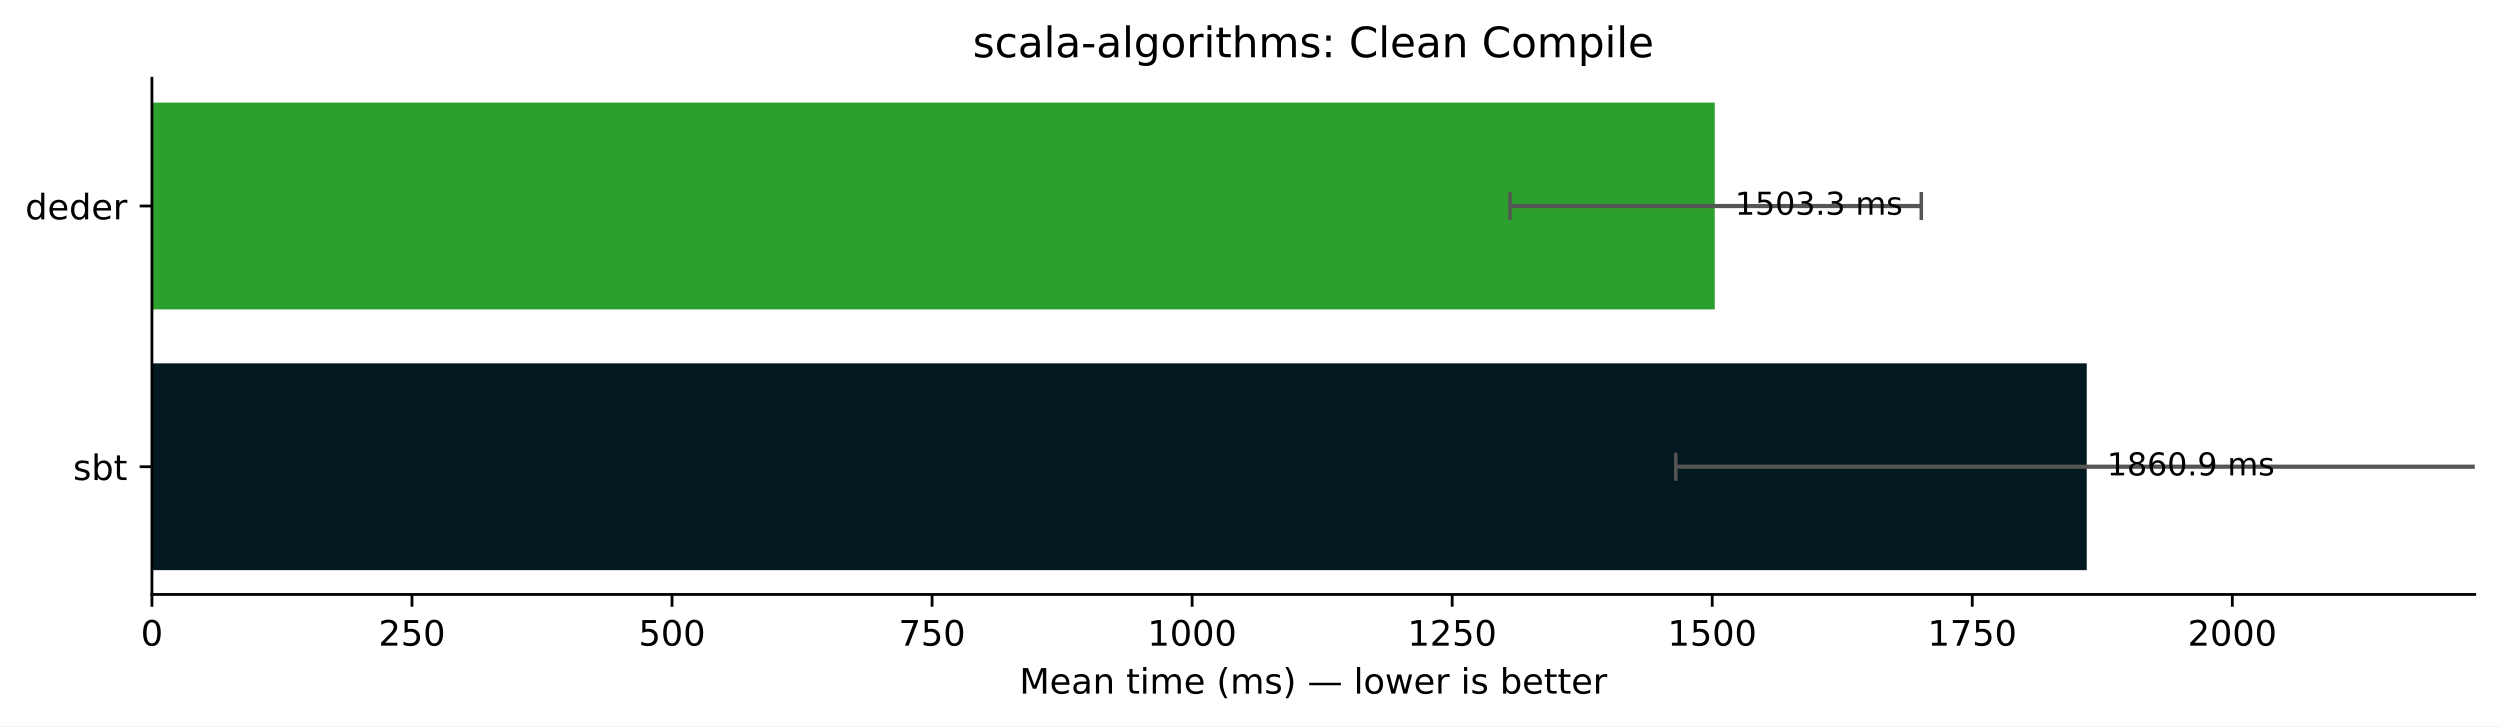
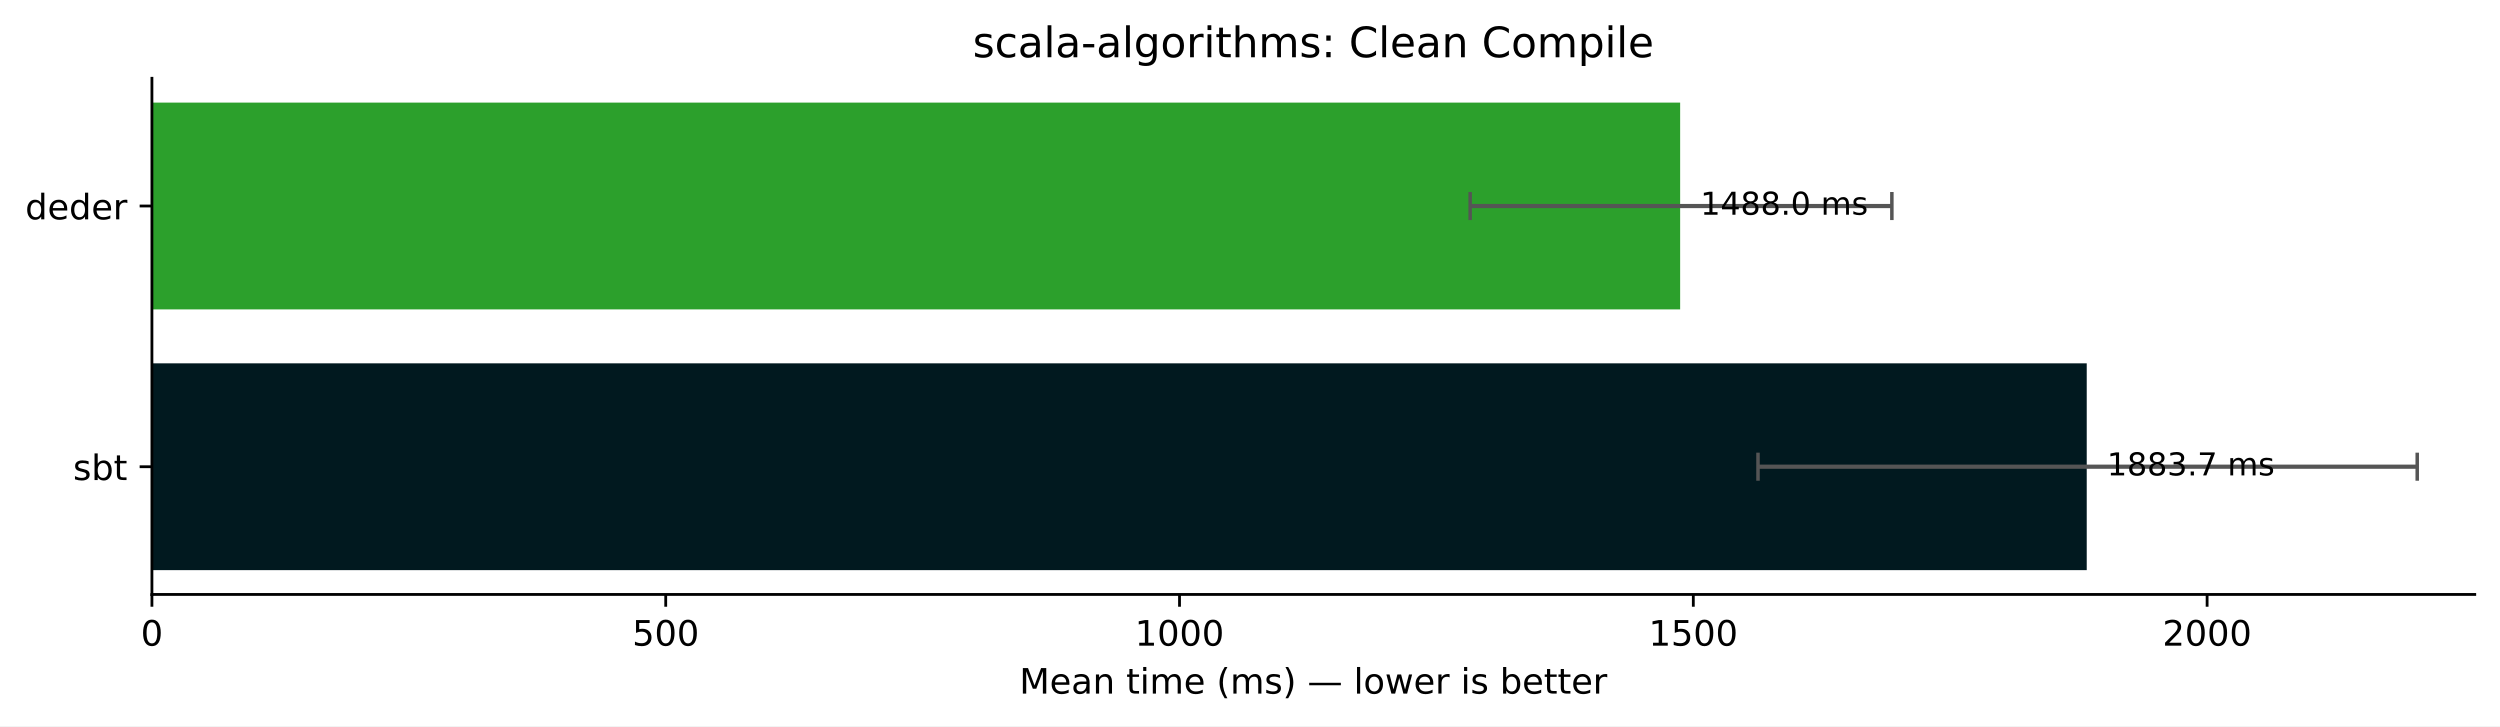
<svg xmlns="http://www.w3.org/2000/svg" xmlns:xlink="http://www.w3.org/1999/xlink" width="712.754pt" height="207.034pt" viewBox="0 0 712.754 207.034" version="1.1">
  <defs>
    <style type="text/css">*{stroke-linejoin: round; stroke-linecap: butt}</style>
  </defs>
  <g id="figure_1">
    <g id="patch_1">
      <path d="M 0 207.034  L 712.754 207.034  L 712.754 0  L 0 0  z " style="fill: #ffffff" />
    </g>
    <g id="axes_1">
      <g id="patch_2">
        <path d="M 43.314 169.478  L 705.554 169.478  L 705.554 22.318  L 43.314 22.318  z " style="fill: #ffffff" />
      </g>
      <g id="patch_3">
-         <path d="M 43.314 162.789  L 595.181 162.789  L 595.181 103.33  L 43.314 103.33  z " clip-path="url(#p198d0646c3)" style="fill: #01191f; stroke: #ffffff; stroke-width: 0.5; stroke-linejoin: miter" />
+         <path d="M 43.314 162.789  L 595.181 162.789  L 595.181 103.33  L 43.314 103.33  z " clip-path="url(#p4cd0dbf425)" style="fill: #01191f; stroke: #ffffff; stroke-width: 0.5; stroke-linejoin: miter" />
      </g>
      <g id="patch_4">
-         <path d="M 43.314 88.466  L 489.133 88.466  L 489.133 29.007  L 43.314 29.007  z " clip-path="url(#p198d0646c3)" style="fill: #2ca02c; stroke: #ffffff; stroke-width: 0.5; stroke-linejoin: miter" />
+         <path d="M 43.314 88.466  L 479.261 88.466  L 479.261 29.007  L 43.314 29.007  z " clip-path="url(#p4cd0dbf425)" style="fill: #2ca02c; stroke: #ffffff; stroke-width: 0.5; stroke-linejoin: miter" />
      </g>
      <g id="matplotlib.axis_1">
        <g id="xtick_1">
          <g id="line2d_1">
            <defs>
-               <path id="m24eeb16a07" d="M 0 0  L 0 3.5  " style="stroke: #000000; stroke-width: 0.8" />
+               <path id="m7a2527d84e" d="M 0 0  L 0 3.5  " style="stroke: #000000; stroke-width: 0.8" />
            </defs>
            <g>
-               <use xlink:href="#m24eeb16a07" x="43.314" y="169.478" style="stroke: #000000; stroke-width: 0.8" />
+               <use xlink:href="#m7a2527d84e" x="43.314" y="169.478" style="stroke: #000000; stroke-width: 0.8" />
            </g>
          </g>
          <g id="text_1">
            <g transform="translate(40.13281 184.0766) scale(0.1 -0.1)">
              <defs>
                <path id="DejaVuSans-30" d="M 2034 4250  Q 1547 4250 1301 3770  Q 1056 3291 1056 2328  Q 1056 1369 1301 889  Q 1547 409 2034 409  Q 2525 409 2770 889  Q 3016 1369 3016 2328  Q 3016 3291 2770 3770  Q 2525 4250 2034 4250  z M 2034 4750  Q 2819 4750 3233 4129  Q 3647 3509 3647 2328  Q 3647 1150 3233 529  Q 2819 -91 2034 -91  Q 1250 -91 836 529  Q 422 1150 422 2328  Q 422 3509 836 4129  Q 1250 4750 2034 4750  z " transform="scale(0.015625)" />
              </defs>
              <use xlink:href="#DejaVuSans-30" />
            </g>
          </g>
        </g>
        <g id="xtick_2">
          <g id="line2d_2">
            <g>
-               <use xlink:href="#m24eeb16a07" x="117.454" y="169.478" style="stroke: #000000; stroke-width: 0.8" />
+               <use xlink:href="#m7a2527d84e" x="189.798" y="169.478" style="stroke: #000000; stroke-width: 0.8" />
            </g>
          </g>
          <g id="text_2">
-             <g transform="translate(107.9106 184.0766) scale(0.1 -0.1)">
-               <defs>
-                 <path id="DejaVuSans-32" d="M 1228 531  L 3431 531  L 3431 0  L 469 0  L 469 531  Q 828 903 1448 1529  Q 2069 2156 2228 2338  Q 2531 2678 2651 2914  Q 2772 3150 2772 3378  Q 2772 3750 2511 3984  Q 2250 4219 1831 4219  Q 1534 4219 1204 4116  Q 875 4013 500 3803  L 500 4441  Q 881 4594 1212 4672  Q 1544 4750 1819 4750  Q 2544 4750 2975 4387  Q 3406 4025 3406 3419  Q 3406 3131 3298 2873  Q 3191 2616 2906 2266  Q 2828 2175 2409 1742  Q 1991 1309 1228 531  z " transform="scale(0.015625)" />
+             <g transform="translate(180.2544 184.0766) scale(0.1 -0.1)">
+               <defs>
                <path id="DejaVuSans-35" d="M 691 4666  L 3169 4666  L 3169 4134  L 1269 4134  L 1269 2991  Q 1406 3038 1543 3061  Q 1681 3084 1819 3084  Q 2600 3084 3056 2656  Q 3513 2228 3513 1497  Q 3513 744 3044 326  Q 2575 -91 1722 -91  Q 1428 -91 1123 -41  Q 819 9 494 109  L 494 744  Q 775 591 1075 516  Q 1375 441 1709 441  Q 2250 441 2565 725  Q 2881 1009 2881 1497  Q 2881 1984 2565 2268  Q 2250 2553 1709 2553  Q 1456 2553 1204 2497  Q 953 2441 691 2322  L 691 4666  z " transform="scale(0.015625)" />
              </defs>
-               <use xlink:href="#DejaVuSans-32" />
-               <use xlink:href="#DejaVuSans-35" transform="translate(63.62305 0)" />
-               <use xlink:href="#DejaVuSans-30" transform="translate(127.2461 0)" />
-             </g>
-           </g>
-         </g>
-         <g id="xtick_3">
-           <g id="line2d_3">
-             <g>
-               <use xlink:href="#m24eeb16a07" x="191.595" y="169.478" style="stroke: #000000; stroke-width: 0.8" />
-             </g>
-           </g>
-           <g id="text_3">
-             <g transform="translate(182.0509 184.0766) scale(0.1 -0.1)">
              <use xlink:href="#DejaVuSans-35" />
              <use xlink:href="#DejaVuSans-30" transform="translate(63.62305 0)" />
              <use xlink:href="#DejaVuSans-30" transform="translate(127.2461 0)" />
            </g>
          </g>
        </g>
-         <g id="xtick_4">
-           <g id="line2d_4">
-             <g>
-               <use xlink:href="#m24eeb16a07" x="265.735" y="169.478" style="stroke: #000000; stroke-width: 0.8" />
-             </g>
-           </g>
-           <g id="text_4">
-             <g transform="translate(256.1912 184.0766) scale(0.1 -0.1)">
-               <defs>
-                 <path id="DejaVuSans-37" d="M 525 4666  L 3525 4666  L 3525 4397  L 1831 0  L 1172 0  L 2766 4134  L 525 4134  L 525 4666  z " transform="scale(0.015625)" />
-               </defs>
-               <use xlink:href="#DejaVuSans-37" />
-               <use xlink:href="#DejaVuSans-35" transform="translate(63.62305 0)" />
-               <use xlink:href="#DejaVuSans-30" transform="translate(127.2461 0)" />
-             </g>
-           </g>
-         </g>
-         <g id="xtick_5">
-           <g id="line2d_5">
-             <g>
-               <use xlink:href="#m24eeb16a07" x="339.875" y="169.478" style="stroke: #000000; stroke-width: 0.8" />
-             </g>
-           </g>
-           <g id="text_5">
-             <g transform="translate(327.1503 184.0766) scale(0.1 -0.1)">
+         <g id="xtick_3">
+           <g id="line2d_3">
+             <g>
+               <use xlink:href="#m7a2527d84e" x="336.282" y="169.478" style="stroke: #000000; stroke-width: 0.8" />
+             </g>
+           </g>
+           <g id="text_3">
+             <g transform="translate(323.5573 184.0766) scale(0.1 -0.1)">
              <defs>
                <path id="DejaVuSans-31" d="M 794 531  L 1825 531  L 1825 4091  L 703 3866  L 703 4441  L 1819 4666  L 2450 4666  L 2450 531  L 3481 531  L 3481 0  L 794 0  L 794 531  z " transform="scale(0.015625)" />
              </defs>
              <use xlink:href="#DejaVuSans-31" />
              <use xlink:href="#DejaVuSans-30" transform="translate(63.62305 0)" />
              <use xlink:href="#DejaVuSans-30" transform="translate(127.2461 0)" />
              <use xlink:href="#DejaVuSans-30" transform="translate(190.8691 0)" />
            </g>
          </g>
        </g>
-         <g id="xtick_6">
-           <g id="line2d_6">
-             <g>
-               <use xlink:href="#m24eeb16a07" x="414.016" y="169.478" style="stroke: #000000; stroke-width: 0.8" />
-             </g>
-           </g>
-           <g id="text_6">
-             <g transform="translate(401.2906 184.0766) scale(0.1 -0.1)">
-               <use xlink:href="#DejaVuSans-31" />
-               <use xlink:href="#DejaVuSans-32" transform="translate(63.62305 0)" />
-               <use xlink:href="#DejaVuSans-35" transform="translate(127.2461 0)" />
-               <use xlink:href="#DejaVuSans-30" transform="translate(190.8691 0)" />
-             </g>
-           </g>
-         </g>
-         <g id="xtick_7">
-           <g id="line2d_7">
-             <g>
-               <use xlink:href="#m24eeb16a07" x="488.156" y="169.478" style="stroke: #000000; stroke-width: 0.8" />
-             </g>
-           </g>
-           <g id="text_7">
-             <g transform="translate(475.4309 184.0766) scale(0.1 -0.1)">
+         <g id="xtick_4">
+           <g id="line2d_4">
+             <g>
+               <use xlink:href="#m7a2527d84e" x="482.766" y="169.478" style="stroke: #000000; stroke-width: 0.8" />
+             </g>
+           </g>
+           <g id="text_4">
+             <g transform="translate(470.0414 184.0766) scale(0.1 -0.1)">
              <use xlink:href="#DejaVuSans-31" />
              <use xlink:href="#DejaVuSans-35" transform="translate(63.62305 0)" />
              <use xlink:href="#DejaVuSans-30" transform="translate(127.2461 0)" />
              <use xlink:href="#DejaVuSans-30" transform="translate(190.8691 0)" />
            </g>
          </g>
        </g>
-         <g id="xtick_8">
-           <g id="line2d_8">
-             <g>
-               <use xlink:href="#m24eeb16a07" x="562.296" y="169.478" style="stroke: #000000; stroke-width: 0.8" />
-             </g>
-           </g>
-           <g id="text_8">
-             <g transform="translate(549.5712 184.0766) scale(0.1 -0.1)">
-               <use xlink:href="#DejaVuSans-31" />
-               <use xlink:href="#DejaVuSans-37" transform="translate(63.62305 0)" />
-               <use xlink:href="#DejaVuSans-35" transform="translate(127.2461 0)" />
-               <use xlink:href="#DejaVuSans-30" transform="translate(190.8691 0)" />
-             </g>
-           </g>
-         </g>
-         <g id="xtick_9">
-           <g id="line2d_9">
-             <g>
-               <use xlink:href="#m24eeb16a07" x="636.436" y="169.478" style="stroke: #000000; stroke-width: 0.8" />
-             </g>
-           </g>
-           <g id="text_9">
-             <g transform="translate(623.7115 184.0766) scale(0.1 -0.1)">
+         <g id="xtick_5">
+           <g id="line2d_5">
+             <g>
+               <use xlink:href="#m7a2527d84e" x="629.251" y="169.478" style="stroke: #000000; stroke-width: 0.8" />
+             </g>
+           </g>
+           <g id="text_5">
+             <g transform="translate(616.5255 184.0766) scale(0.1 -0.1)">
+               <defs>
+                 <path id="DejaVuSans-32" d="M 1228 531  L 3431 531  L 3431 0  L 469 0  L 469 531  Q 828 903 1448 1529  Q 2069 2156 2228 2338  Q 2531 2678 2651 2914  Q 2772 3150 2772 3378  Q 2772 3750 2511 3984  Q 2250 4219 1831 4219  Q 1534 4219 1204 4116  Q 875 4013 500 3803  L 500 4441  Q 881 4594 1212 4672  Q 1544 4750 1819 4750  Q 2544 4750 2975 4387  Q 3406 4025 3406 3419  Q 3406 3131 3298 2873  Q 3191 2616 2906 2266  Q 2828 2175 2409 1742  Q 1991 1309 1228 531  z " transform="scale(0.015625)" />
+               </defs>
              <use xlink:href="#DejaVuSans-32" />
              <use xlink:href="#DejaVuSans-30" transform="translate(63.62305 0)" />
              <use xlink:href="#DejaVuSans-30" transform="translate(127.2461 0)" />
              <use xlink:href="#DejaVuSans-30" transform="translate(190.8691 0)" />
            </g>
          </g>
        </g>
-         <g id="text_10">
+         <g id="text_6">
          <g transform="translate(290.6372 197.7547) scale(0.1 -0.1)">
            <defs>
              <path id="DejaVuSans-4d" d="M 628 4666  L 1569 4666  L 2759 1491  L 3956 4666  L 4897 4666  L 4897 0  L 4281 0  L 4281 4097  L 3078 897  L 2444 897  L 1241 4097  L 1241 0  L 628 0  L 628 4666  z " transform="scale(0.015625)" />
              <path id="DejaVuSans-65" d="M 3597 1894  L 3597 1613  L 953 1613  Q 991 1019 1311 708  Q 1631 397 2203 397  Q 2534 397 2845 478  Q 3156 559 3463 722  L 3463 178  Q 3153 47 2828 -22  Q 2503 -91 2169 -91  Q 1331 -91 842 396  Q 353 884 353 1716  Q 353 2575 817 3079  Q 1281 3584 2069 3584  Q 2775 3584 3186 3129  Q 3597 2675 3597 1894  z M 3022 2063  Q 3016 2534 2758 2815  Q 2500 3097 2075 3097  Q 1594 3097 1305 2825  Q 1016 2553 972 2059  L 3022 2063  z " transform="scale(0.015625)" />
              <path id="DejaVuSans-61" d="M 2194 1759  Q 1497 1759 1228 1600  Q 959 1441 959 1056  Q 959 750 1161 570  Q 1363 391 1709 391  Q 2188 391 2477 730  Q 2766 1069 2766 1631  L 2766 1759  L 2194 1759  z M 3341 1997  L 3341 0  L 2766 0  L 2766 531  Q 2569 213 2275 61  Q 1981 -91 1556 -91  Q 1019 -91 701 211  Q 384 513 384 1019  Q 384 1609 779 1909  Q 1175 2209 1959 2209  L 2766 2209  L 2766 2266  Q 2766 2663 2505 2880  Q 2244 3097 1772 3097  Q 1472 3097 1187 3025  Q 903 2953 641 2809  L 641 3341  Q 956 3463 1253 3523  Q 1550 3584 1831 3584  Q 2591 3584 2966 3190  Q 3341 2797 3341 1997  z " transform="scale(0.015625)" />
              <path id="DejaVuSans-6e" d="M 3513 2113  L 3513 0  L 2938 0  L 2938 2094  Q 2938 2591 2744 2837  Q 2550 3084 2163 3084  Q 1697 3084 1428 2787  Q 1159 2491 1159 1978  L 1159 0  L 581 0  L 581 3500  L 1159 3500  L 1159 2956  Q 1366 3272 1645 3428  Q 1925 3584 2291 3584  Q 2894 3584 3203 3211  Q 3513 2838 3513 2113  z " transform="scale(0.015625)" />
              <path id="DejaVuSans-20" transform="scale(0.015625)" />
              <path id="DejaVuSans-74" d="M 1172 4494  L 1172 3500  L 2356 3500  L 2356 3053  L 1172 3053  L 1172 1153  Q 1172 725 1289 603  Q 1406 481 1766 481  L 2356 481  L 2356 0  L 1766 0  Q 1100 0 847 248  Q 594 497 594 1153  L 594 3053  L 172 3053  L 172 3500  L 594 3500  L 594 4494  L 1172 4494  z " transform="scale(0.015625)" />
              <path id="DejaVuSans-69" d="M 603 3500  L 1178 3500  L 1178 0  L 603 0  L 603 3500  z M 603 4863  L 1178 4863  L 1178 4134  L 603 4134  L 603 4863  z " transform="scale(0.015625)" />
              <path id="DejaVuSans-6d" d="M 3328 2828  Q 3544 3216 3844 3400  Q 4144 3584 4550 3584  Q 5097 3584 5394 3201  Q 5691 2819 5691 2113  L 5691 0  L 5113 0  L 5113 2094  Q 5113 2597 4934 2840  Q 4756 3084 4391 3084  Q 3944 3084 3684 2787  Q 3425 2491 3425 1978  L 3425 0  L 2847 0  L 2847 2094  Q 2847 2600 2669 2842  Q 2491 3084 2119 3084  Q 1678 3084 1418 2786  Q 1159 2488 1159 1978  L 1159 0  L 581 0  L 581 3500  L 1159 3500  L 1159 2956  Q 1356 3278 1631 3431  Q 1906 3584 2284 3584  Q 2666 3584 2933 3390  Q 3200 3197 3328 2828  z " transform="scale(0.015625)" />
              <path id="DejaVuSans-28" d="M 1984 4856  Q 1566 4138 1362 3434  Q 1159 2731 1159 2009  Q 1159 1288 1364 580  Q 1569 -128 1984 -844  L 1484 -844  Q 1016 -109 783 600  Q 550 1309 550 2009  Q 550 2706 781 3412  Q 1013 4119 1484 4856  L 1984 4856  z " transform="scale(0.015625)" />
              <path id="DejaVuSans-73" d="M 2834 3397  L 2834 2853  Q 2591 2978 2328 3040  Q 2066 3103 1784 3103  Q 1356 3103 1142 2972  Q 928 2841 928 2578  Q 928 2378 1081 2264  Q 1234 2150 1697 2047  L 1894 2003  Q 2506 1872 2764 1633  Q 3022 1394 3022 966  Q 3022 478 2636 193  Q 2250 -91 1575 -91  Q 1294 -91 989 -36  Q 684 19 347 128  L 347 722  Q 666 556 975 473  Q 1284 391 1588 391  Q 1994 391 2212 530  Q 2431 669 2431 922  Q 2431 1156 2273 1281  Q 2116 1406 1581 1522  L 1381 1569  Q 847 1681 609 1914  Q 372 2147 372 2553  Q 372 3047 722 3315  Q 1072 3584 1716 3584  Q 2034 3584 2315 3537  Q 2597 3491 2834 3397  z " transform="scale(0.015625)" />
              <path id="DejaVuSans-29" d="M 513 4856  L 1013 4856  Q 1481 4119 1714 3412  Q 1947 2706 1947 2009  Q 1947 1309 1714 600  Q 1481 -109 1013 -844  L 513 -844  Q 928 -128 1133 580  Q 1338 1288 1338 2009  Q 1338 2731 1133 3434  Q 928 4138 513 4856  z " transform="scale(0.015625)" />
              <path id="DejaVuSans-2014" d="M 313 1978  L 6088 1978  L 6088 1528  L 313 1528  L 313 1978  z " transform="scale(0.015625)" />
              <path id="DejaVuSans-6c" d="M 603 4863  L 1178 4863  L 1178 0  L 603 0  L 603 4863  z " transform="scale(0.015625)" />
              <path id="DejaVuSans-6f" d="M 1959 3097  Q 1497 3097 1228 2736  Q 959 2375 959 1747  Q 959 1119 1226 758  Q 1494 397 1959 397  Q 2419 397 2687 759  Q 2956 1122 2956 1747  Q 2956 2369 2687 2733  Q 2419 3097 1959 3097  z M 1959 3584  Q 2709 3584 3137 3096  Q 3566 2609 3566 1747  Q 3566 888 3137 398  Q 2709 -91 1959 -91  Q 1206 -91 779 398  Q 353 888 353 1747  Q 353 2609 779 3096  Q 1206 3584 1959 3584  z " transform="scale(0.015625)" />
              <path id="DejaVuSans-77" d="M 269 3500  L 844 3500  L 1563 769  L 2278 3500  L 2956 3500  L 3675 769  L 4391 3500  L 4966 3500  L 4050 0  L 3372 0  L 2619 2869  L 1863 0  L 1184 0  L 269 3500  z " transform="scale(0.015625)" />
              <path id="DejaVuSans-72" d="M 2631 2963  Q 2534 3019 2420 3045  Q 2306 3072 2169 3072  Q 1681 3072 1420 2755  Q 1159 2438 1159 1844  L 1159 0  L 581 0  L 581 3500  L 1159 3500  L 1159 2956  Q 1341 3275 1631 3429  Q 1922 3584 2338 3584  Q 2397 3584 2469 3576  Q 2541 3569 2628 3553  L 2631 2963  z " transform="scale(0.015625)" />
              <path id="DejaVuSans-62" d="M 3116 1747  Q 3116 2381 2855 2742  Q 2594 3103 2138 3103  Q 1681 3103 1420 2742  Q 1159 2381 1159 1747  Q 1159 1113 1420 752  Q 1681 391 2138 391  Q 2594 391 2855 752  Q 3116 1113 3116 1747  z M 1159 2969  Q 1341 3281 1617 3432  Q 1894 3584 2278 3584  Q 2916 3584 3314 3078  Q 3713 2572 3713 1747  Q 3713 922 3314 415  Q 2916 -91 2278 -91  Q 1894 -91 1617 61  Q 1341 213 1159 525  L 1159 0  L 581 0  L 581 4863  L 1159 4863  L 1159 2969  z " transform="scale(0.015625)" />
            </defs>
            <use xlink:href="#DejaVuSans-4d" />
            <use xlink:href="#DejaVuSans-65" transform="translate(86.2793 0)" />
            <use xlink:href="#DejaVuSans-61" transform="translate(147.8027 0)" />
            <use xlink:href="#DejaVuSans-6e" transform="translate(209.082 0)" />
            <use xlink:href="#DejaVuSans-20" transform="translate(272.4609 0)" />
            <use xlink:href="#DejaVuSans-74" transform="translate(304.248 0)" />
            <use xlink:href="#DejaVuSans-69" transform="translate(343.457 0)" />
            <use xlink:href="#DejaVuSans-6d" transform="translate(371.2402 0)" />
            <use xlink:href="#DejaVuSans-65" transform="translate(468.6523 0)" />
            <use xlink:href="#DejaVuSans-20" transform="translate(530.1758 0)" />
            <use xlink:href="#DejaVuSans-28" transform="translate(561.9629 0)" />
            <use xlink:href="#DejaVuSans-6d" transform="translate(600.9766 0)" />
            <use xlink:href="#DejaVuSans-73" transform="translate(698.3887 0)" />
            <use xlink:href="#DejaVuSans-29" transform="translate(750.4883 0)" />
            <use xlink:href="#DejaVuSans-20" transform="translate(789.502 0)" />
            <use xlink:href="#DejaVuSans-2014" transform="translate(821.2891 0)" />
            <use xlink:href="#DejaVuSans-20" transform="translate(921.2891 0)" />
            <use xlink:href="#DejaVuSans-6c" transform="translate(953.0762 0)" />
            <use xlink:href="#DejaVuSans-6f" transform="translate(980.8594 0)" />
            <use xlink:href="#DejaVuSans-77" transform="translate(1042.041 0)" />
            <use xlink:href="#DejaVuSans-65" transform="translate(1123.828 0)" />
            <use xlink:href="#DejaVuSans-72" transform="translate(1185.352 0)" />
            <use xlink:href="#DejaVuSans-20" transform="translate(1226.465 0)" />
            <use xlink:href="#DejaVuSans-69" transform="translate(1258.252 0)" />
            <use xlink:href="#DejaVuSans-73" transform="translate(1286.035 0)" />
            <use xlink:href="#DejaVuSans-20" transform="translate(1338.135 0)" />
            <use xlink:href="#DejaVuSans-62" transform="translate(1369.922 0)" />
            <use xlink:href="#DejaVuSans-65" transform="translate(1433.398 0)" />
            <use xlink:href="#DejaVuSans-74" transform="translate(1494.922 0)" />
            <use xlink:href="#DejaVuSans-74" transform="translate(1534.131 0)" />
            <use xlink:href="#DejaVuSans-65" transform="translate(1573.34 0)" />
            <use xlink:href="#DejaVuSans-72" transform="translate(1634.863 0)" />
          </g>
        </g>
      </g>
      <g id="matplotlib.axis_2">
        <g id="ytick_1">
-           <g id="line2d_10">
+           <g id="line2d_6">
            <defs>
-               <path id="m356efded33" d="M 0 0  L -3.5 0  " style="stroke: #000000; stroke-width: 0.8" />
+               <path id="mc8cf645279" d="M 0 0  L -3.5 0  " style="stroke: #000000; stroke-width: 0.8" />
            </defs>
            <g>
-               <use xlink:href="#m356efded33" x="43.314" y="133.06" style="stroke: #000000; stroke-width: 0.8" />
-             </g>
-           </g>
-           <g id="text_11">
+               <use xlink:href="#mc8cf645279" x="43.314" y="133.06" style="stroke: #000000; stroke-width: 0.8" />
+             </g>
+           </g>
+           <g id="text_7">
            <g transform="translate(20.83594 136.859) scale(0.1 -0.1)">
              <use xlink:href="#DejaVuSans-73" />
              <use xlink:href="#DejaVuSans-62" transform="translate(52.09961 0)" />
              <use xlink:href="#DejaVuSans-74" transform="translate(115.5762 0)" />
            </g>
          </g>
        </g>
        <g id="ytick_2">
-           <g id="line2d_11">
-             <g>
-               <use xlink:href="#m356efded33" x="43.314" y="58.737" style="stroke: #000000; stroke-width: 0.8" />
-             </g>
-           </g>
-           <g id="text_12">
+           <g id="line2d_7">
+             <g>
+               <use xlink:href="#mc8cf645279" x="43.314" y="58.737" style="stroke: #000000; stroke-width: 0.8" />
+             </g>
+           </g>
+           <g id="text_8">
            <g transform="translate(7.2 62.53573) scale(0.1 -0.1)">
              <defs>
                <path id="DejaVuSans-64" d="M 2906 2969  L 2906 4863  L 3481 4863  L 3481 0  L 2906 0  L 2906 525  Q 2725 213 2448 61  Q 2172 -91 1784 -91  Q 1150 -91 751 415  Q 353 922 353 1747  Q 353 2572 751 3078  Q 1150 3584 1784 3584  Q 2172 3584 2448 3432  Q 2725 3281 2906 2969  z M 947 1747  Q 947 1113 1208 752  Q 1469 391 1925 391  Q 2381 391 2643 752  Q 2906 1113 2906 1747  Q 2906 2381 2643 2742  Q 2381 3103 1925 3103  Q 1469 3103 1208 2742  Q 947 2381 947 1747  z " transform="scale(0.015625)" />
              </defs>
              <use xlink:href="#DejaVuSans-64" />
              <use xlink:href="#DejaVuSans-65" transform="translate(63.47656 0)" />
              <use xlink:href="#DejaVuSans-64" transform="translate(125 0)" />
              <use xlink:href="#DejaVuSans-65" transform="translate(188.4766 0)" />
              <use xlink:href="#DejaVuSans-72" transform="translate(250 0)" />
            </g>
          </g>
        </g>
      </g>
      <g id="LineCollection_1">
-         <path d="M 477.776 133.06  L 712.586 133.06  " clip-path="url(#p198d0646c3)" style="fill: none; stroke: #555555; stroke-width: 1.2" />
-         <path d="M 430.5 58.737  L 547.767 58.737  " clip-path="url(#p198d0646c3)" style="fill: none; stroke: #555555; stroke-width: 1.2" />
-       </g>
-       <g id="line2d_12">
+         <path d="M 501.207 133.06  L 689.154 133.06  " clip-path="url(#p4cd0dbf425)" style="fill: none; stroke: #555555; stroke-width: 1.2" />
+         <path d="M 419.148 58.737  L 539.373 58.737  " clip-path="url(#p4cd0dbf425)" style="fill: none; stroke: #555555; stroke-width: 1.2" />
+       </g>
+       <g id="line2d_8">
        <defs>
-           <path id="m3b398b88d4" d="M 0 4  L 0 -4  " style="stroke: #555555" />
+           <path id="mbaa7d11c23" d="M 0 4  L 0 -4  " style="stroke: #555555" />
        </defs>
-         <g clip-path="url(#p198d0646c3)">
-           <use xlink:href="#m3b398b88d4" x="477.776" y="133.06" style="fill: #1f77b4; stroke: #555555" />
-           <use xlink:href="#m3b398b88d4" x="430.5" y="58.737" style="fill: #1f77b4; stroke: #555555" />
-         </g>
-       </g>
-       <g id="line2d_13">
-         <g clip-path="url(#p198d0646c3)">
-           <use xlink:href="#m3b398b88d4" x="712.586" y="133.06" style="fill: #1f77b4; stroke: #555555" />
-           <use xlink:href="#m3b398b88d4" x="547.767" y="58.737" style="fill: #1f77b4; stroke: #555555" />
+         <g clip-path="url(#p4cd0dbf425)">
+           <use xlink:href="#mbaa7d11c23" x="501.207" y="133.06" style="fill: #1f77b4; stroke: #555555" />
+           <use xlink:href="#mbaa7d11c23" x="419.148" y="58.737" style="fill: #1f77b4; stroke: #555555" />
+         </g>
+       </g>
+       <g id="line2d_9">
+         <g clip-path="url(#p4cd0dbf425)">
+           <use xlink:href="#mbaa7d11c23" x="689.154" y="133.06" style="fill: #1f77b4; stroke: #555555" />
+           <use xlink:href="#mbaa7d11c23" x="539.373" y="58.737" style="fill: #1f77b4; stroke: #555555" />
        </g>
      </g>
      <g id="patch_5">
        <path d="M 43.314 169.478  L 43.314 22.318  " style="fill: none; stroke: #000000; stroke-width: 0.8; stroke-linejoin: miter; stroke-linecap: square" />
      </g>
      <g id="patch_6">
        <path d="M 43.314 169.478  L 705.554 169.478  " style="fill: none; stroke: #000000; stroke-width: 0.8; stroke-linejoin: miter; stroke-linecap: square" />
      </g>
-       <g id="text_13">
+       <g id="text_9">
        <g transform="translate(600.6994 135.5432) scale(0.09 -0.09)">
          <defs>
            <path id="DejaVuSans-38" d="M 2034 2216  Q 1584 2216 1326 1975  Q 1069 1734 1069 1313  Q 1069 891 1326 650  Q 1584 409 2034 409  Q 2484 409 2743 651  Q 3003 894 3003 1313  Q 3003 1734 2745 1975  Q 2488 2216 2034 2216  z M 1403 2484  Q 997 2584 770 2862  Q 544 3141 544 3541  Q 544 4100 942 4425  Q 1341 4750 2034 4750  Q 2731 4750 3128 4425  Q 3525 4100 3525 3541  Q 3525 3141 3298 2862  Q 3072 2584 2669 2484  Q 3125 2378 3379 2068  Q 3634 1759 3634 1313  Q 3634 634 3220 271  Q 2806 -91 2034 -91  Q 1263 -91 848 271  Q 434 634 434 1313  Q 434 1759 690 2068  Q 947 2378 1403 2484  z M 1172 3481  Q 1172 3119 1398 2916  Q 1625 2713 2034 2713  Q 2441 2713 2670 2916  Q 2900 3119 2900 3481  Q 2900 3844 2670 4047  Q 2441 4250 2034 4250  Q 1625 4250 1398 4047  Q 1172 3844 1172 3481  z " transform="scale(0.015625)" />
-             <path id="DejaVuSans-36" d="M 2113 2584  Q 1688 2584 1439 2293  Q 1191 2003 1191 1497  Q 1191 994 1439 701  Q 1688 409 2113 409  Q 2538 409 2786 701  Q 3034 994 3034 1497  Q 3034 2003 2786 2293  Q 2538 2584 2113 2584  z M 3366 4563  L 3366 3988  Q 3128 4100 2886 4159  Q 2644 4219 2406 4219  Q 1781 4219 1451 3797  Q 1122 3375 1075 2522  Q 1259 2794 1537 2939  Q 1816 3084 2150 3084  Q 2853 3084 3261 2657  Q 3669 2231 3669 1497  Q 3669 778 3244 343  Q 2819 -91 2113 -91  Q 1303 -91 875 529  Q 447 1150 447 2328  Q 447 3434 972 4092  Q 1497 4750 2381 4750  Q 2619 4750 2861 4703  Q 3103 4656 3366 4563  z " transform="scale(0.015625)" />
+             <path id="DejaVuSans-33" d="M 2597 2516  Q 3050 2419 3304 2112  Q 3559 1806 3559 1356  Q 3559 666 3084 287  Q 2609 -91 1734 -91  Q 1441 -91 1130 -33  Q 819 25 488 141  L 488 750  Q 750 597 1062 519  Q 1375 441 1716 441  Q 2309 441 2620 675  Q 2931 909 2931 1356  Q 2931 1769 2642 2001  Q 2353 2234 1838 2234  L 1294 2234  L 1294 2753  L 1863 2753  Q 2328 2753 2575 2939  Q 2822 3125 2822 3475  Q 2822 3834 2567 4026  Q 2313 4219 1838 4219  Q 1578 4219 1281 4162  Q 984 4106 628 3988  L 628 4550  Q 988 4650 1302 4700  Q 1616 4750 1894 4750  Q 2613 4750 3031 4423  Q 3450 4097 3450 3541  Q 3450 3153 3228 2886  Q 3006 2619 2597 2516  z " transform="scale(0.015625)" />
            <path id="DejaVuSans-2e" d="M 684 794  L 1344 794  L 1344 0  L 684 0  L 684 794  z " transform="scale(0.015625)" />
-             <path id="DejaVuSans-39" d="M 703 97  L 703 672  Q 941 559 1184 500  Q 1428 441 1663 441  Q 2288 441 2617 861  Q 2947 1281 2994 2138  Q 2813 1869 2534 1725  Q 2256 1581 1919 1581  Q 1219 1581 811 2004  Q 403 2428 403 3163  Q 403 3881 828 4315  Q 1253 4750 1959 4750  Q 2769 4750 3195 4129  Q 3622 3509 3622 2328  Q 3622 1225 3098 567  Q 2575 -91 1691 -91  Q 1453 -91 1209 -44  Q 966 3 703 97  z M 1959 2075  Q 2384 2075 2632 2365  Q 2881 2656 2881 3163  Q 2881 3666 2632 3958  Q 2384 4250 1959 4250  Q 1534 4250 1286 3958  Q 1038 3666 1038 3163  Q 1038 2656 1286 2365  Q 1534 2075 1959 2075  z " transform="scale(0.015625)" />
+             <path id="DejaVuSans-37" d="M 525 4666  L 3525 4666  L 3525 4397  L 1831 0  L 1172 0  L 2766 4134  L 525 4134  L 525 4666  z " transform="scale(0.015625)" />
          </defs>
          <use xlink:href="#DejaVuSans-31" />
          <use xlink:href="#DejaVuSans-38" transform="translate(63.62305 0)" />
-           <use xlink:href="#DejaVuSans-36" transform="translate(127.2461 0)" />
-           <use xlink:href="#DejaVuSans-30" transform="translate(190.8691 0)" />
+           <use xlink:href="#DejaVuSans-38" transform="translate(127.2461 0)" />
+           <use xlink:href="#DejaVuSans-33" transform="translate(190.8691 0)" />
          <use xlink:href="#DejaVuSans-2e" transform="translate(254.4922 0)" />
-           <use xlink:href="#DejaVuSans-39" transform="translate(286.2793 0)" />
+           <use xlink:href="#DejaVuSans-37" transform="translate(286.2793 0)" />
          <use xlink:href="#DejaVuSans-20" transform="translate(349.9023 0)" />
          <use xlink:href="#DejaVuSans-6d" transform="translate(381.6895 0)" />
          <use xlink:href="#DejaVuSans-73" transform="translate(479.1016 0)" />
        </g>
      </g>
-       <g id="text_14">
-         <g transform="translate(494.6521 61.21995) scale(0.09 -0.09)">
+       <g id="text_10">
+         <g transform="translate(484.7793 61.21995) scale(0.09 -0.09)">
          <defs>
-             <path id="DejaVuSans-33" d="M 2597 2516  Q 3050 2419 3304 2112  Q 3559 1806 3559 1356  Q 3559 666 3084 287  Q 2609 -91 1734 -91  Q 1441 -91 1130 -33  Q 819 25 488 141  L 488 750  Q 750 597 1062 519  Q 1375 441 1716 441  Q 2309 441 2620 675  Q 2931 909 2931 1356  Q 2931 1769 2642 2001  Q 2353 2234 1838 2234  L 1294 2234  L 1294 2753  L 1863 2753  Q 2328 2753 2575 2939  Q 2822 3125 2822 3475  Q 2822 3834 2567 4026  Q 2313 4219 1838 4219  Q 1578 4219 1281 4162  Q 984 4106 628 3988  L 628 4550  Q 988 4650 1302 4700  Q 1616 4750 1894 4750  Q 2613 4750 3031 4423  Q 3450 4097 3450 3541  Q 3450 3153 3228 2886  Q 3006 2619 2597 2516  z " transform="scale(0.015625)" />
+             <path id="DejaVuSans-34" d="M 2419 4116  L 825 1625  L 2419 1625  L 2419 4116  z M 2253 4666  L 3047 4666  L 3047 1625  L 3713 1625  L 3713 1100  L 3047 1100  L 3047 0  L 2419 0  L 2419 1100  L 313 1100  L 313 1709  L 2253 4666  z " transform="scale(0.015625)" />
          </defs>
          <use xlink:href="#DejaVuSans-31" />
-           <use xlink:href="#DejaVuSans-35" transform="translate(63.62305 0)" />
-           <use xlink:href="#DejaVuSans-30" transform="translate(127.2461 0)" />
-           <use xlink:href="#DejaVuSans-33" transform="translate(190.8691 0)" />
+           <use xlink:href="#DejaVuSans-34" transform="translate(63.62305 0)" />
+           <use xlink:href="#DejaVuSans-38" transform="translate(127.2461 0)" />
+           <use xlink:href="#DejaVuSans-38" transform="translate(190.8691 0)" />
          <use xlink:href="#DejaVuSans-2e" transform="translate(254.4922 0)" />
-           <use xlink:href="#DejaVuSans-33" transform="translate(286.2793 0)" />
+           <use xlink:href="#DejaVuSans-30" transform="translate(286.2793 0)" />
          <use xlink:href="#DejaVuSans-20" transform="translate(349.9023 0)" />
          <use xlink:href="#DejaVuSans-6d" transform="translate(381.6895 0)" />
          <use xlink:href="#DejaVuSans-73" transform="translate(479.1016 0)" />
        </g>
      </g>
-       <g id="text_15">
+       <g id="text_11">
        <g transform="translate(277.3391 16.31812) scale(0.12 -0.12)">
          <defs>
            <path id="DejaVuSans-63" d="M 3122 3366  L 3122 2828  Q 2878 2963 2633 3030  Q 2388 3097 2138 3097  Q 1578 3097 1268 2742  Q 959 2388 959 1747  Q 959 1106 1268 751  Q 1578 397 2138 397  Q 2388 397 2633 464  Q 2878 531 3122 666  L 3122 134  Q 2881 22 2623 -34  Q 2366 -91 2075 -91  Q 1284 -91 818 406  Q 353 903 353 1747  Q 353 2603 823 3093  Q 1294 3584 2113 3584  Q 2378 3584 2631 3529  Q 2884 3475 3122 3366  z " transform="scale(0.015625)" />
            <path id="DejaVuSans-2d" d="M 313 2009  L 1997 2009  L 1997 1497  L 313 1497  L 313 2009  z " transform="scale(0.015625)" />
            <path id="DejaVuSans-67" d="M 2906 1791  Q 2906 2416 2648 2759  Q 2391 3103 1925 3103  Q 1463 3103 1205 2759  Q 947 2416 947 1791  Q 947 1169 1205 825  Q 1463 481 1925 481  Q 2391 481 2648 825  Q 2906 1169 2906 1791  z M 3481 434  Q 3481 -459 3084 -895  Q 2688 -1331 1869 -1331  Q 1566 -1331 1297 -1286  Q 1028 -1241 775 -1147  L 775 -588  Q 1028 -725 1275 -790  Q 1522 -856 1778 -856  Q 2344 -856 2625 -561  Q 2906 -266 2906 331  L 2906 616  Q 2728 306 2450 153  Q 2172 0 1784 0  Q 1141 0 747 490  Q 353 981 353 1791  Q 353 2603 747 3093  Q 1141 3584 1784 3584  Q 2172 3584 2450 3431  Q 2728 3278 2906 2969  L 2906 3500  L 3481 3500  L 3481 434  z " transform="scale(0.015625)" />
            <path id="DejaVuSans-68" d="M 3513 2113  L 3513 0  L 2938 0  L 2938 2094  Q 2938 2591 2744 2837  Q 2550 3084 2163 3084  Q 1697 3084 1428 2787  Q 1159 2491 1159 1978  L 1159 0  L 581 0  L 581 4863  L 1159 4863  L 1159 2956  Q 1366 3272 1645 3428  Q 1925 3584 2291 3584  Q 2894 3584 3203 3211  Q 3513 2838 3513 2113  z " transform="scale(0.015625)" />
            <path id="DejaVuSans-3a" d="M 750 794  L 1409 794  L 1409 0  L 750 0  L 750 794  z M 750 3309  L 1409 3309  L 1409 2516  L 750 2516  L 750 3309  z " transform="scale(0.015625)" />
            <path id="DejaVuSans-43" d="M 4122 4306  L 4122 3641  Q 3803 3938 3442 4084  Q 3081 4231 2675 4231  Q 1875 4231 1450 3742  Q 1025 3253 1025 2328  Q 1025 1406 1450 917  Q 1875 428 2675 428  Q 3081 428 3442 575  Q 3803 722 4122 1019  L 4122 359  Q 3791 134 3420 21  Q 3050 -91 2638 -91  Q 1578 -91 968 557  Q 359 1206 359 2328  Q 359 3453 968 4101  Q 1578 4750 2638 4750  Q 3056 4750 3426 4639  Q 3797 4528 4122 4306  z " transform="scale(0.015625)" />
            <path id="DejaVuSans-70" d="M 1159 525  L 1159 -1331  L 581 -1331  L 581 3500  L 1159 3500  L 1159 2969  Q 1341 3281 1617 3432  Q 1894 3584 2278 3584  Q 2916 3584 3314 3078  Q 3713 2572 3713 1747  Q 3713 922 3314 415  Q 2916 -91 2278 -91  Q 1894 -91 1617 61  Q 1341 213 1159 525  z M 3116 1747  Q 3116 2381 2855 2742  Q 2594 3103 2138 3103  Q 1681 3103 1420 2742  Q 1159 2381 1159 1747  Q 1159 1113 1420 752  Q 1681 391 2138 391  Q 2594 391 2855 752  Q 3116 1113 3116 1747  z " transform="scale(0.015625)" />
          </defs>
          <use xlink:href="#DejaVuSans-73" />
          <use xlink:href="#DejaVuSans-63" transform="translate(52.09961 0)" />
          <use xlink:href="#DejaVuSans-61" transform="translate(107.0801 0)" />
          <use xlink:href="#DejaVuSans-6c" transform="translate(168.3594 0)" />
          <use xlink:href="#DejaVuSans-61" transform="translate(196.1426 0)" />
          <use xlink:href="#DejaVuSans-2d" transform="translate(257.4219 0)" />
          <use xlink:href="#DejaVuSans-61" transform="translate(293.5059 0)" />
          <use xlink:href="#DejaVuSans-6c" transform="translate(354.7852 0)" />
          <use xlink:href="#DejaVuSans-67" transform="translate(382.5684 0)" />
          <use xlink:href="#DejaVuSans-6f" transform="translate(446.0449 0)" />
          <use xlink:href="#DejaVuSans-72" transform="translate(507.2266 0)" />
          <use xlink:href="#DejaVuSans-69" transform="translate(548.3398 0)" />
          <use xlink:href="#DejaVuSans-74" transform="translate(576.123 0)" />
          <use xlink:href="#DejaVuSans-68" transform="translate(615.332 0)" />
          <use xlink:href="#DejaVuSans-6d" transform="translate(678.7109 0)" />
          <use xlink:href="#DejaVuSans-73" transform="translate(776.123 0)" />
          <use xlink:href="#DejaVuSans-3a" transform="translate(828.2227 0)" />
          <use xlink:href="#DejaVuSans-20" transform="translate(861.9141 0)" />
          <use xlink:href="#DejaVuSans-43" transform="translate(893.7012 0)" />
          <use xlink:href="#DejaVuSans-6c" transform="translate(963.5254 0)" />
          <use xlink:href="#DejaVuSans-65" transform="translate(991.3086 0)" />
          <use xlink:href="#DejaVuSans-61" transform="translate(1052.832 0)" />
          <use xlink:href="#DejaVuSans-6e" transform="translate(1114.111 0)" />
          <use xlink:href="#DejaVuSans-20" transform="translate(1177.49 0)" />
          <use xlink:href="#DejaVuSans-43" transform="translate(1209.277 0)" />
          <use xlink:href="#DejaVuSans-6f" transform="translate(1279.102 0)" />
          <use xlink:href="#DejaVuSans-6d" transform="translate(1340.283 0)" />
          <use xlink:href="#DejaVuSans-70" transform="translate(1437.695 0)" />
          <use xlink:href="#DejaVuSans-69" transform="translate(1501.172 0)" />
          <use xlink:href="#DejaVuSans-6c" transform="translate(1528.955 0)" />
          <use xlink:href="#DejaVuSans-65" transform="translate(1556.738 0)" />
        </g>
      </g>
    </g>
  </g>
  <defs>
-     <clipPath id="p198d0646c3">
+     <clipPath id="p4cd0dbf425">
      <rect x="43.314" y="22.318" width="662.24" height="147.16" />
    </clipPath>
  </defs>
</svg>
